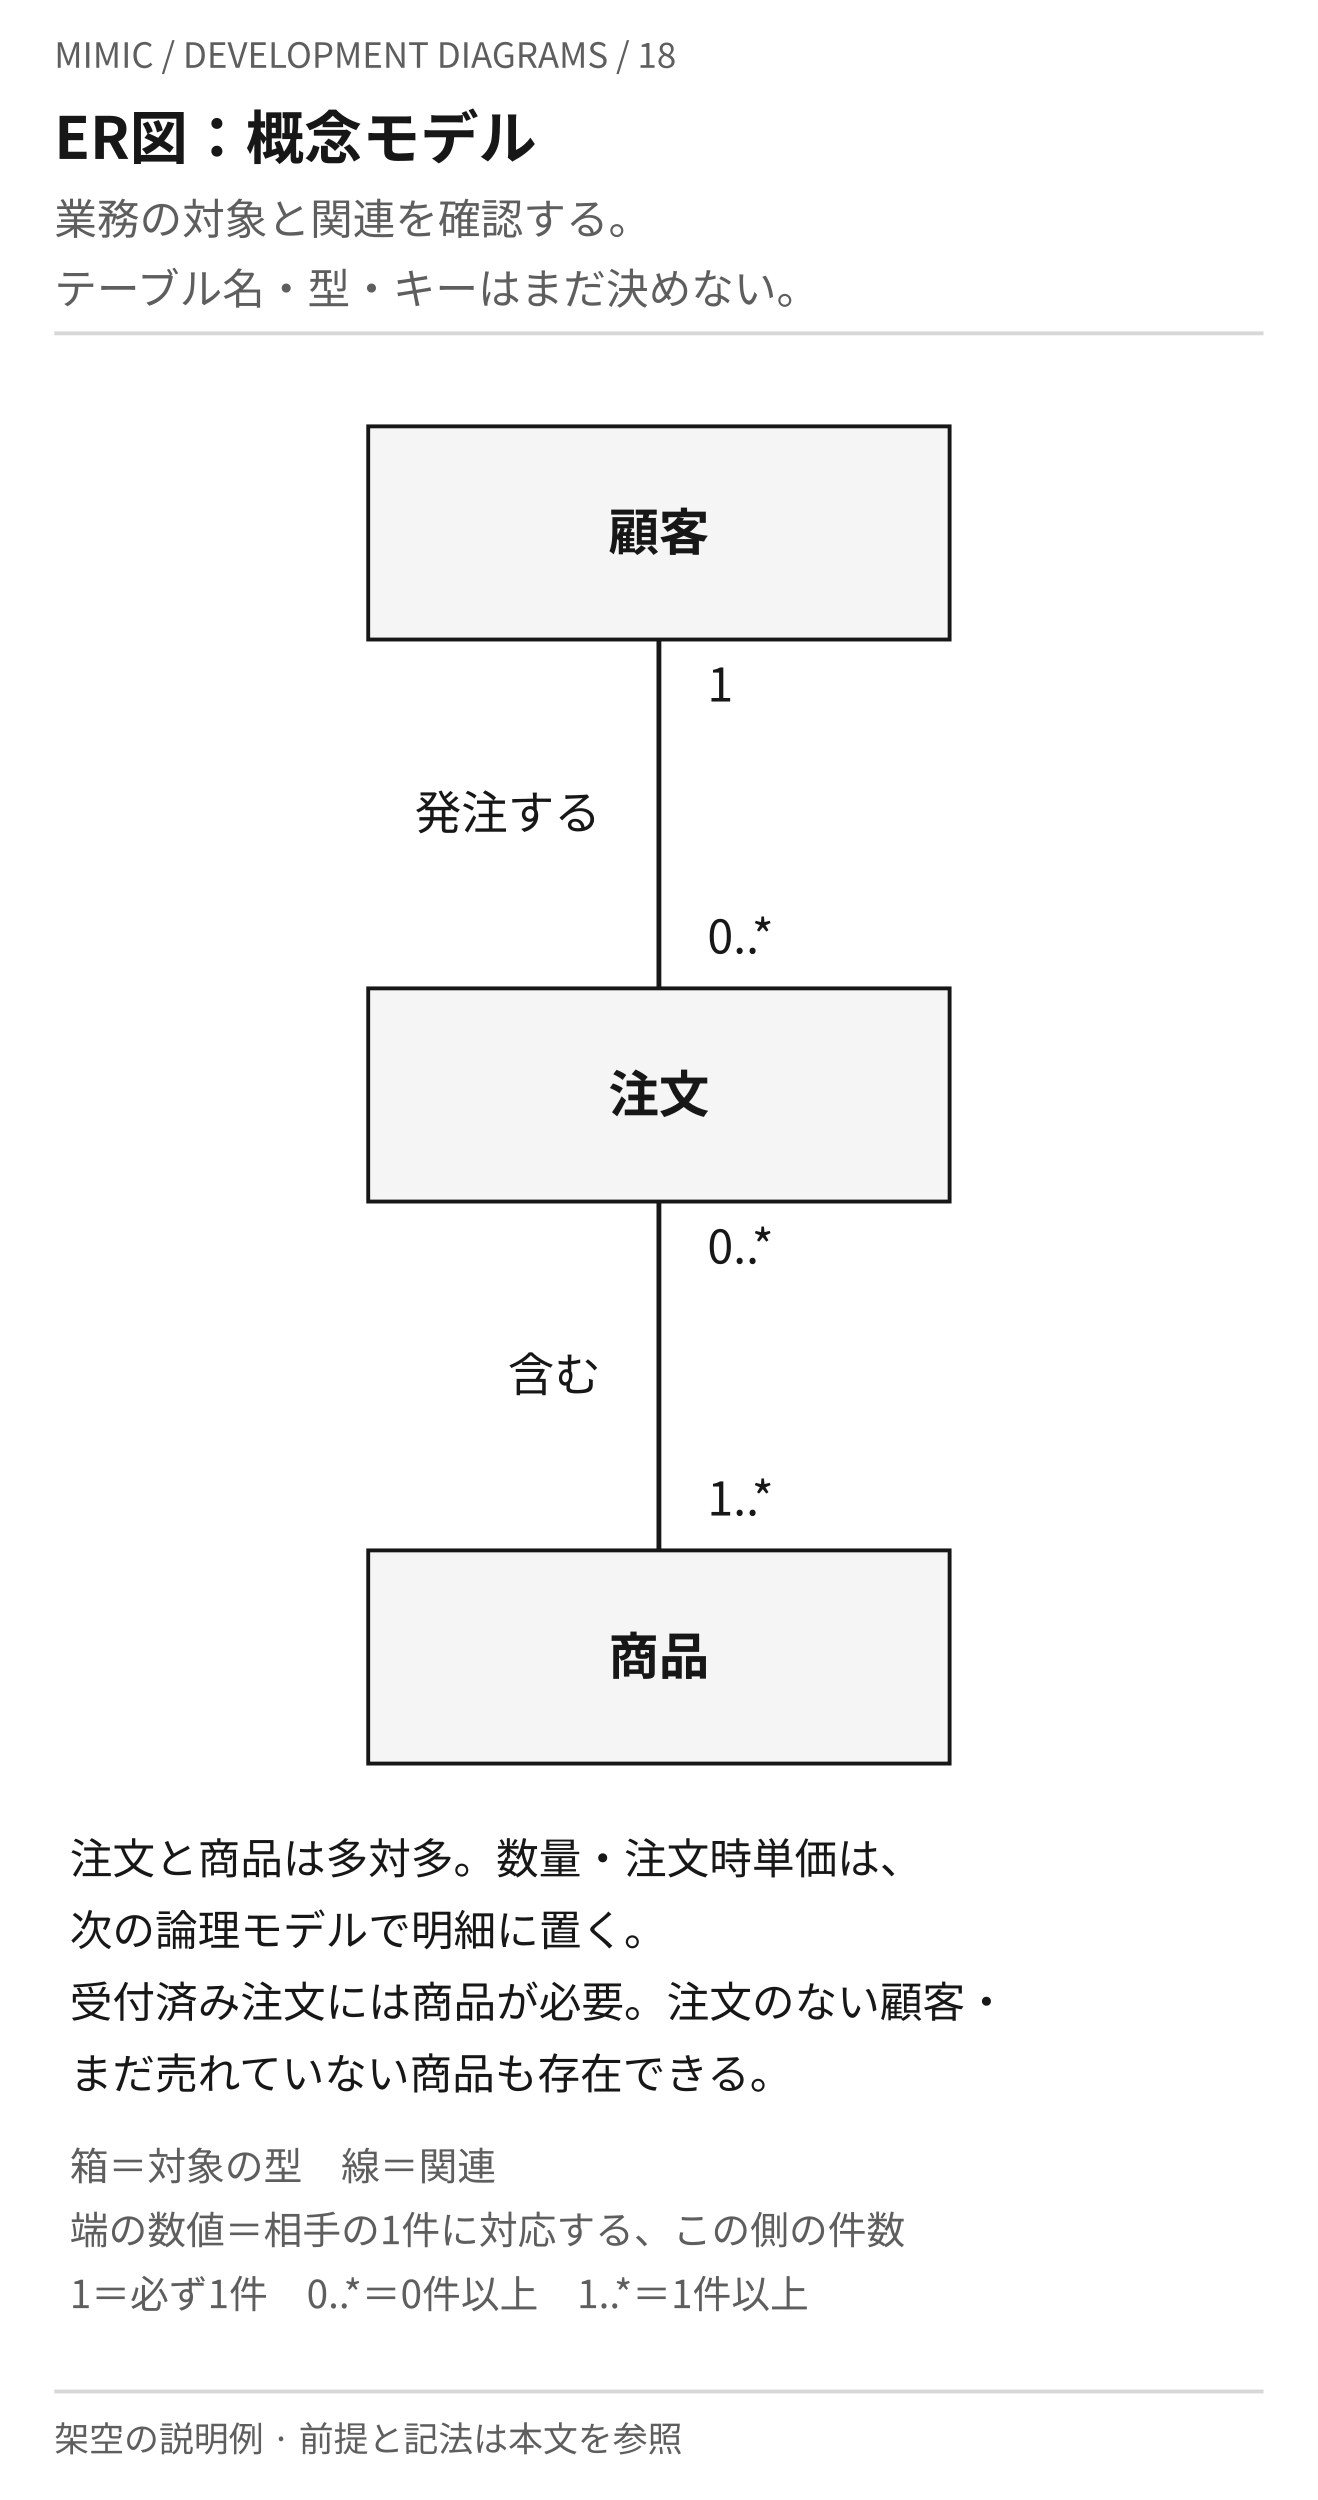
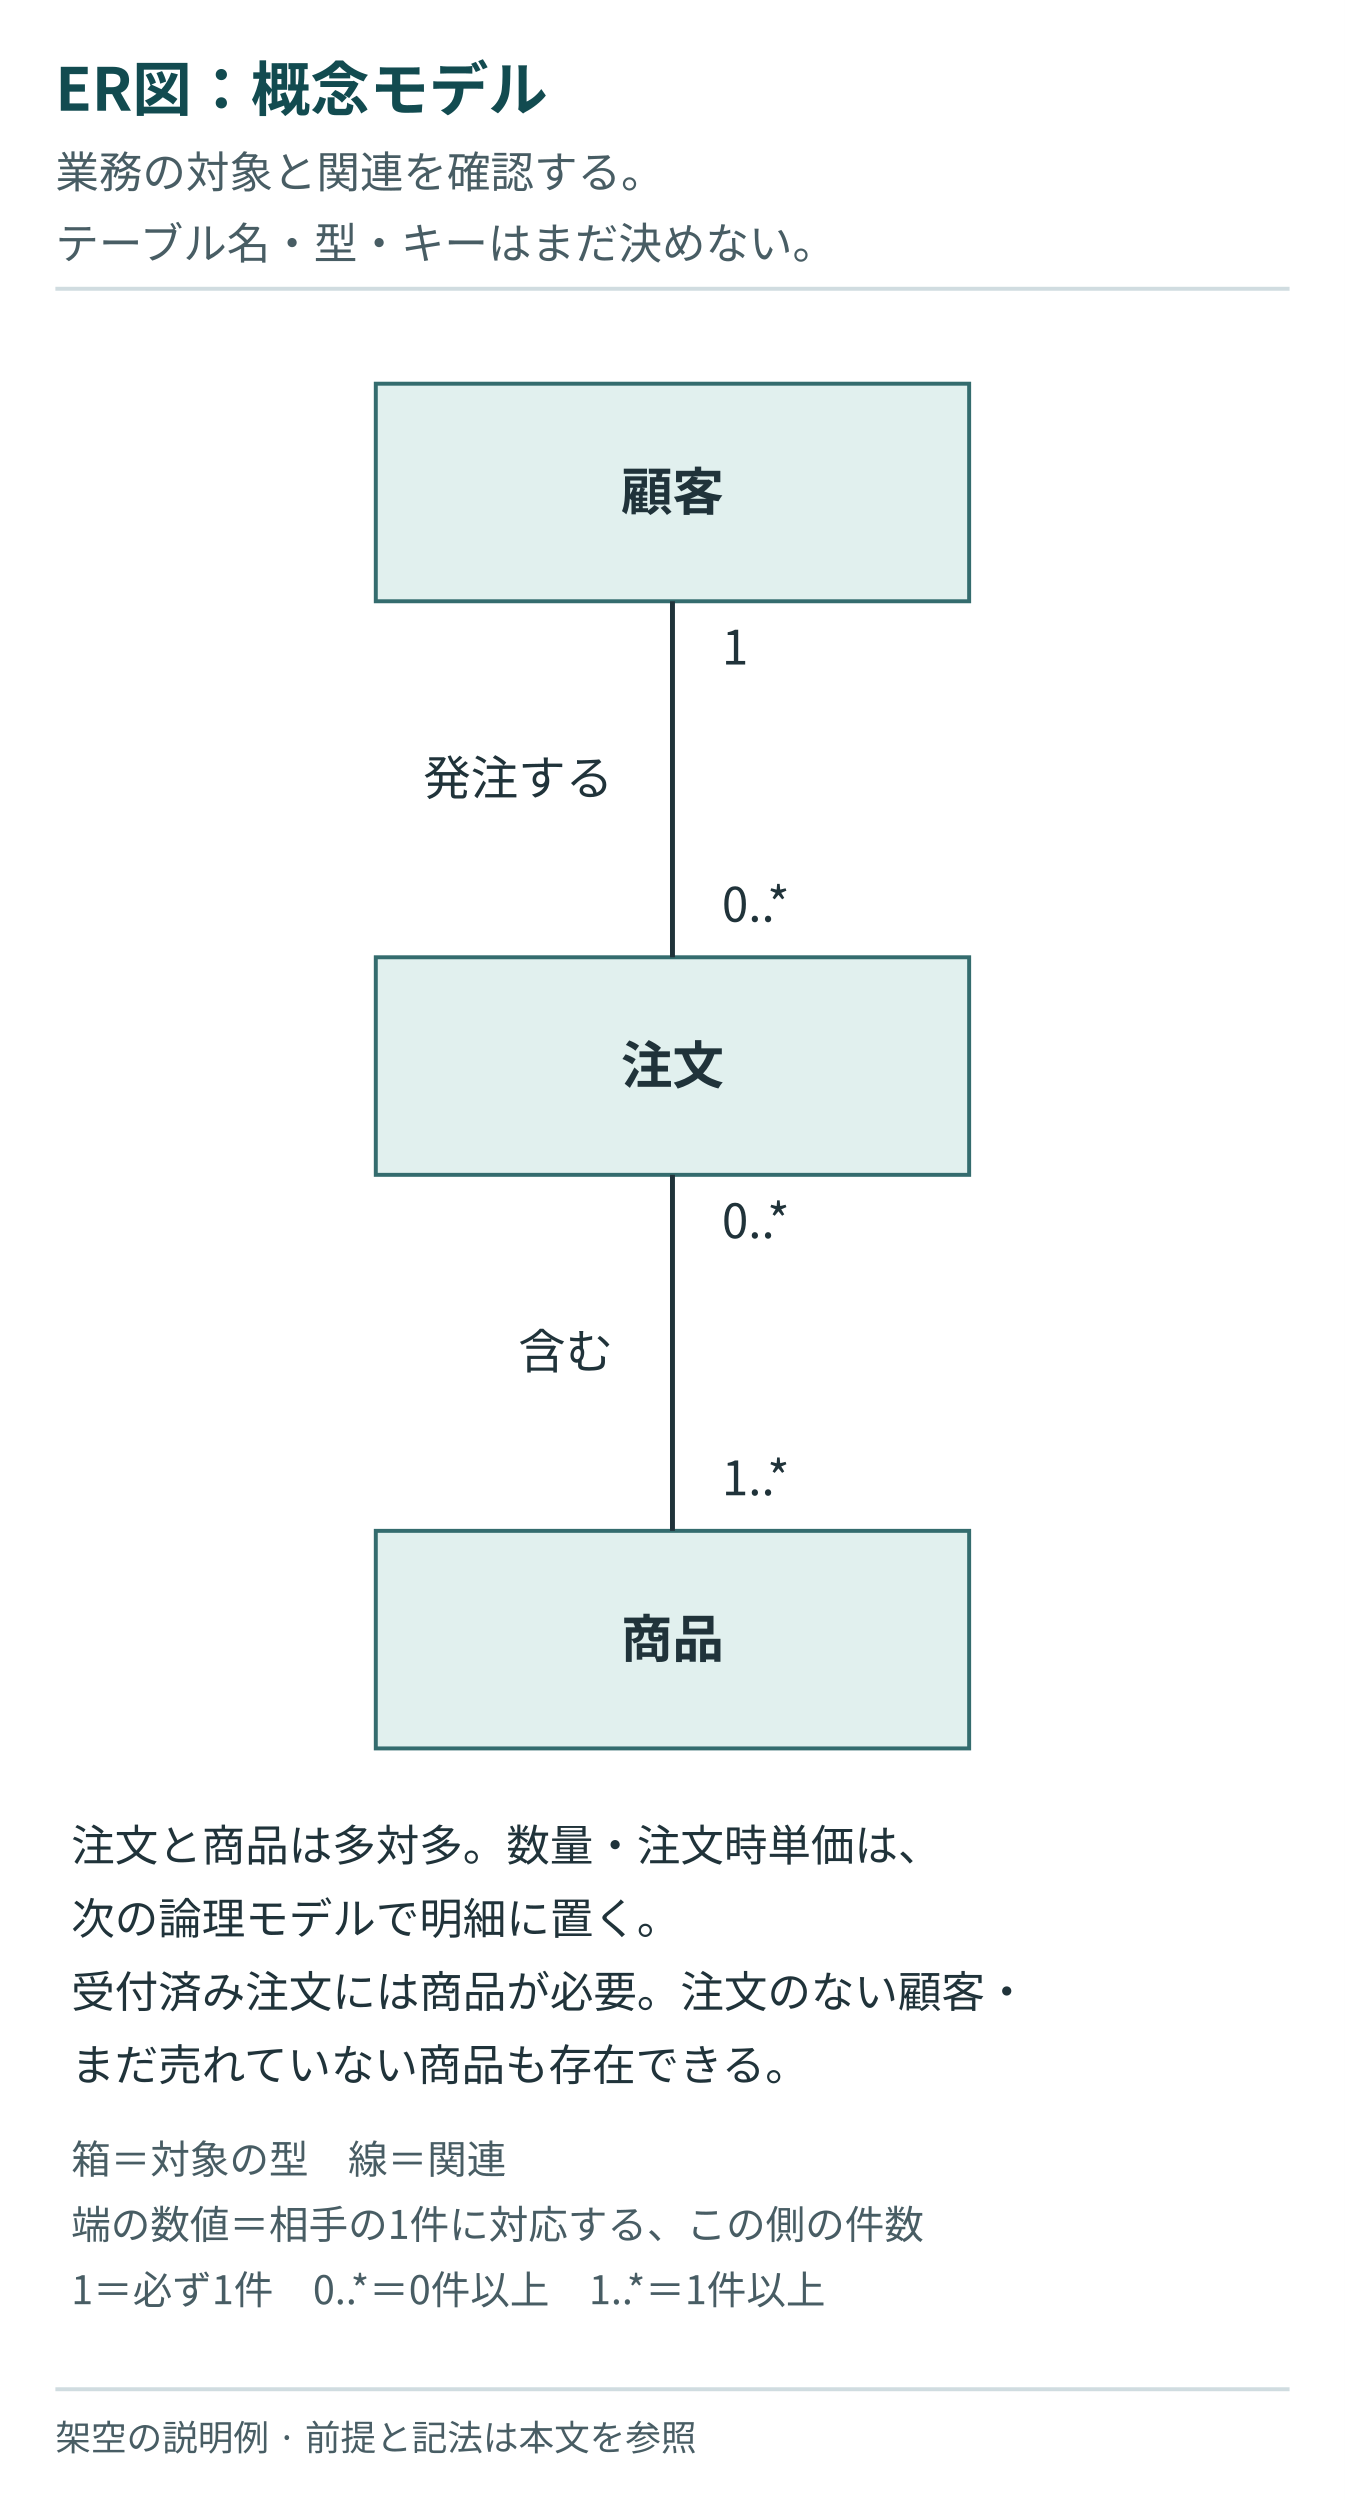
- <svg xmlns="http://www.w3.org/2000/svg" viewBox="0 0 680 1290" role="img" aria-labelledby="title desc">
+ <svg xmlns="http://www.w3.org/2000/svg" viewBox="0 26 680 1264" role="img" aria-labelledby="title desc">
  <rect x="0" y="0" width="680" height="1290" fill="#ffffff" stroke="none" stroke-width="2" />
-   <text x="28" y="35" fill="#5e5e5e" font-family="Noto Sans CJK JP, sans-serif" font-size="18" font-weight="400" text-anchor="start">MIMIC  /  DEVELOPMENT DIAGRAMS  /  18</text>
-   <text x="28" y="82" fill="#171717" font-family="Noto Sans CJK JP, sans-serif" font-size="30" font-weight="600" text-anchor="start">ER図：概念モデル</text>
-   <text x="28" y="121" fill="#5e5e5e" font-family="Noto Sans CJK JP, sans-serif" font-size="22" font-weight="400" text-anchor="start">業務の対象と関連を確認する。</text>
-   <text x="28" y="157" fill="#5e5e5e" font-family="Noto Sans CJK JP, sans-serif" font-size="22" font-weight="400" text-anchor="start">テーブル名・型・キーはまだ決めない。</text>
-   <line x1="28" y1="172" x2="652" y2="172" stroke="#d8d8d8" stroke-width="2" />
-   <line x1="28" y1="1234" x2="652" y2="1234" stroke="#d8d8d8" stroke-width="2" />
-   <text x="28" y="1265" fill="#5e5e5e" font-family="Noto Sans CJK JP, sans-serif" font-size="18" font-weight="400" text-anchor="start">架空の説明例 · 前提と記法は本文を参照</text>
-   <rect x="190" y="220" width="300" height="110" fill="#f5f5f5" stroke="#171717" stroke-width="2" />
-   <text x="340.0" y="284.0" fill="#171717" font-family="Noto Sans CJK JP, sans-serif" font-size="26" font-weight="600" text-anchor="middle">顧客</text>
-   <rect x="190" y="510" width="300" height="110" fill="#f5f5f5" stroke="#171717" stroke-width="2" />
-   <text x="340.0" y="574.0" fill="#171717" font-family="Noto Sans CJK JP, sans-serif" font-size="26" font-weight="600" text-anchor="middle">注文</text>
-   <rect x="190" y="800" width="300" height="110" fill="#f5f5f5" stroke="#171717" stroke-width="2" />
-   <text x="340.0" y="864.0" fill="#171717" font-family="Noto Sans CJK JP, sans-serif" font-size="26" font-weight="600" text-anchor="middle">商品</text>
-   <line x1="340" y1="330" x2="340" y2="510" stroke="#171717" stroke-width="2.5" />
-   <text x="365" y="362" fill="#171717" font-family="Noto Sans CJK JP, sans-serif" font-size="24" font-weight="400" text-anchor="start">1</text>
-   <text x="365" y="492" fill="#171717" font-family="Noto Sans CJK JP, sans-serif" font-size="24" font-weight="400" text-anchor="start">0..*</text>
-   <text x="310" y="428.0" fill="#171717" font-family="Noto Sans CJK JP, sans-serif" font-size="24" font-weight="400" text-anchor="end">発注する</text>
-   <line x1="340" y1="620" x2="340" y2="800" stroke="#171717" stroke-width="2.5" />
-   <text x="365" y="652" fill="#171717" font-family="Noto Sans CJK JP, sans-serif" font-size="24" font-weight="400" text-anchor="start">0..*</text>
-   <text x="365" y="782" fill="#171717" font-family="Noto Sans CJK JP, sans-serif" font-size="24" font-weight="400" text-anchor="start">1..*</text>
-   <text x="310" y="718.0" fill="#171717" font-family="Noto Sans CJK JP, sans-serif" font-size="24" font-weight="400" text-anchor="end">含む</text>
-   <text x="36" y="967" fill="#171717" font-family="Noto Sans CJK JP, sans-serif" font-size="22" font-weight="400" text-anchor="start">注文と商品は多対多。数量・注文時単価は、</text>
-   <text x="36" y="1004" fill="#171717" font-family="Noto Sans CJK JP, sans-serif" font-size="22" font-weight="400" text-anchor="start">次の論理モデルで明細に置く。</text>
-   <text x="36" y="1041" fill="#171717" font-family="Noto Sans CJK JP, sans-serif" font-size="22" font-weight="400" text-anchor="start">受付済み注文には商品が必要。注文のない顧客・</text>
-   <text x="36" y="1078" fill="#171717" font-family="Noto Sans CJK JP, sans-serif" font-size="22" font-weight="400" text-anchor="start">まだ売れていない商品も存在できる。</text>
-   <text x="36" y="1125" fill="#5e5e5e" font-family="Noto Sans CJK JP, sans-serif" font-size="20" font-weight="400" text-anchor="start">箱＝対象の型　線＝関連</text>
-   <text x="36" y="1158" fill="#5e5e5e" font-family="Noto Sans CJK JP, sans-serif" font-size="20" font-weight="400" text-anchor="start">端の数値＝相手の1件に対応する、この側の件数</text>
-   <text x="36" y="1191" fill="#5e5e5e" font-family="Noto Sans CJK JP, sans-serif" font-size="20" font-weight="400" text-anchor="start">1＝必ず1件　0..*＝0件以上　1..*＝1件以上</text>
+   <text x="28" y="82" fill="#124b50" font-family="Noto Sans CJK JP, sans-serif" font-size="30" font-weight="700" text-anchor="start">ER図：概念モデル</text>
+   <text x="28" y="121" fill="#485d64" font-family="Noto Sans CJK JP, sans-serif" font-size="22" font-weight="400" text-anchor="start">業務の対象と関連を確認する。</text>
+   <text x="28" y="157" fill="#485d64" font-family="Noto Sans CJK JP, sans-serif" font-size="22" font-weight="400" text-anchor="start">テーブル名・型・キーはまだ決めない。</text>
+   <line x1="28" y1="172" x2="652" y2="172" stroke="#d0dce0" stroke-width="2" />
+   <line x1="28" y1="1234" x2="652" y2="1234" stroke="#d0dce0" stroke-width="2" />
+   <text x="28" y="1265" fill="#485d64" font-family="Noto Sans CJK JP, sans-serif" font-size="18" font-weight="400" text-anchor="start">架空の説明例 · 前提と記法は本文を参照</text>
+   <rect x="190" y="220" width="300" height="110" fill="#e1f0ee" stroke="#346c6e" stroke-width="2" />
+   <text x="340.0" y="284.0" fill="#20333a" font-family="Noto Sans CJK JP, sans-serif" font-size="26" font-weight="600" text-anchor="middle">顧客</text>
+   <rect x="190" y="510" width="300" height="110" fill="#e1f0ee" stroke="#346c6e" stroke-width="2" />
+   <text x="340.0" y="574.0" fill="#20333a" font-family="Noto Sans CJK JP, sans-serif" font-size="26" font-weight="600" text-anchor="middle">注文</text>
+   <rect x="190" y="800" width="300" height="110" fill="#e1f0ee" stroke="#346c6e" stroke-width="2" />
+   <text x="340.0" y="864.0" fill="#20333a" font-family="Noto Sans CJK JP, sans-serif" font-size="26" font-weight="600" text-anchor="middle">商品</text>
+   <line x1="340" y1="330" x2="340" y2="510" stroke="#20333a" stroke-width="2.5" />
+   <text x="365" y="362" fill="#20333a" font-family="Noto Sans CJK JP, sans-serif" font-size="24" font-weight="400" text-anchor="start">1</text>
+   <text x="365" y="492" fill="#20333a" font-family="Noto Sans CJK JP, sans-serif" font-size="24" font-weight="400" text-anchor="start">0..*</text>
+   <text x="310" y="428.0" fill="#20333a" font-family="Noto Sans CJK JP, sans-serif" font-size="24" font-weight="400" text-anchor="end">発注する</text>
+   <line x1="340" y1="620" x2="340" y2="800" stroke="#20333a" stroke-width="2.5" />
+   <text x="365" y="652" fill="#20333a" font-family="Noto Sans CJK JP, sans-serif" font-size="24" font-weight="400" text-anchor="start">0..*</text>
+   <text x="365" y="782" fill="#20333a" font-family="Noto Sans CJK JP, sans-serif" font-size="24" font-weight="400" text-anchor="start">1..*</text>
+   <text x="310" y="718.0" fill="#20333a" font-family="Noto Sans CJK JP, sans-serif" font-size="24" font-weight="400" text-anchor="end">含む</text>
+   <text x="36" y="967" fill="#20333a" font-family="Noto Sans CJK JP, sans-serif" font-size="22" font-weight="400" text-anchor="start">注文と商品は多対多。数量・注文時単価は、</text>
+   <text x="36" y="1004" fill="#20333a" font-family="Noto Sans CJK JP, sans-serif" font-size="22" font-weight="400" text-anchor="start">次の論理モデルで明細に置く。</text>
+   <text x="36" y="1041" fill="#20333a" font-family="Noto Sans CJK JP, sans-serif" font-size="22" font-weight="400" text-anchor="start">受付済み注文には商品が必要。注文のない顧客・</text>
+   <text x="36" y="1078" fill="#20333a" font-family="Noto Sans CJK JP, sans-serif" font-size="22" font-weight="400" text-anchor="start">まだ売れていない商品も存在できる。</text>
+   <text x="36" y="1125" fill="#485d64" font-family="Noto Sans CJK JP, sans-serif" font-size="20" font-weight="400" text-anchor="start">箱＝対象の型　線＝関連</text>
+   <text x="36" y="1158" fill="#485d64" font-family="Noto Sans CJK JP, sans-serif" font-size="20" font-weight="400" text-anchor="start">端の数値＝相手の1件に対応する、この側の件数</text>
+   <text x="36" y="1191" fill="#485d64" font-family="Noto Sans CJK JP, sans-serif" font-size="20" font-weight="400" text-anchor="start">1＝必ず1件　0..*＝0件以上　1..*＝1件以上</text>
</svg>
